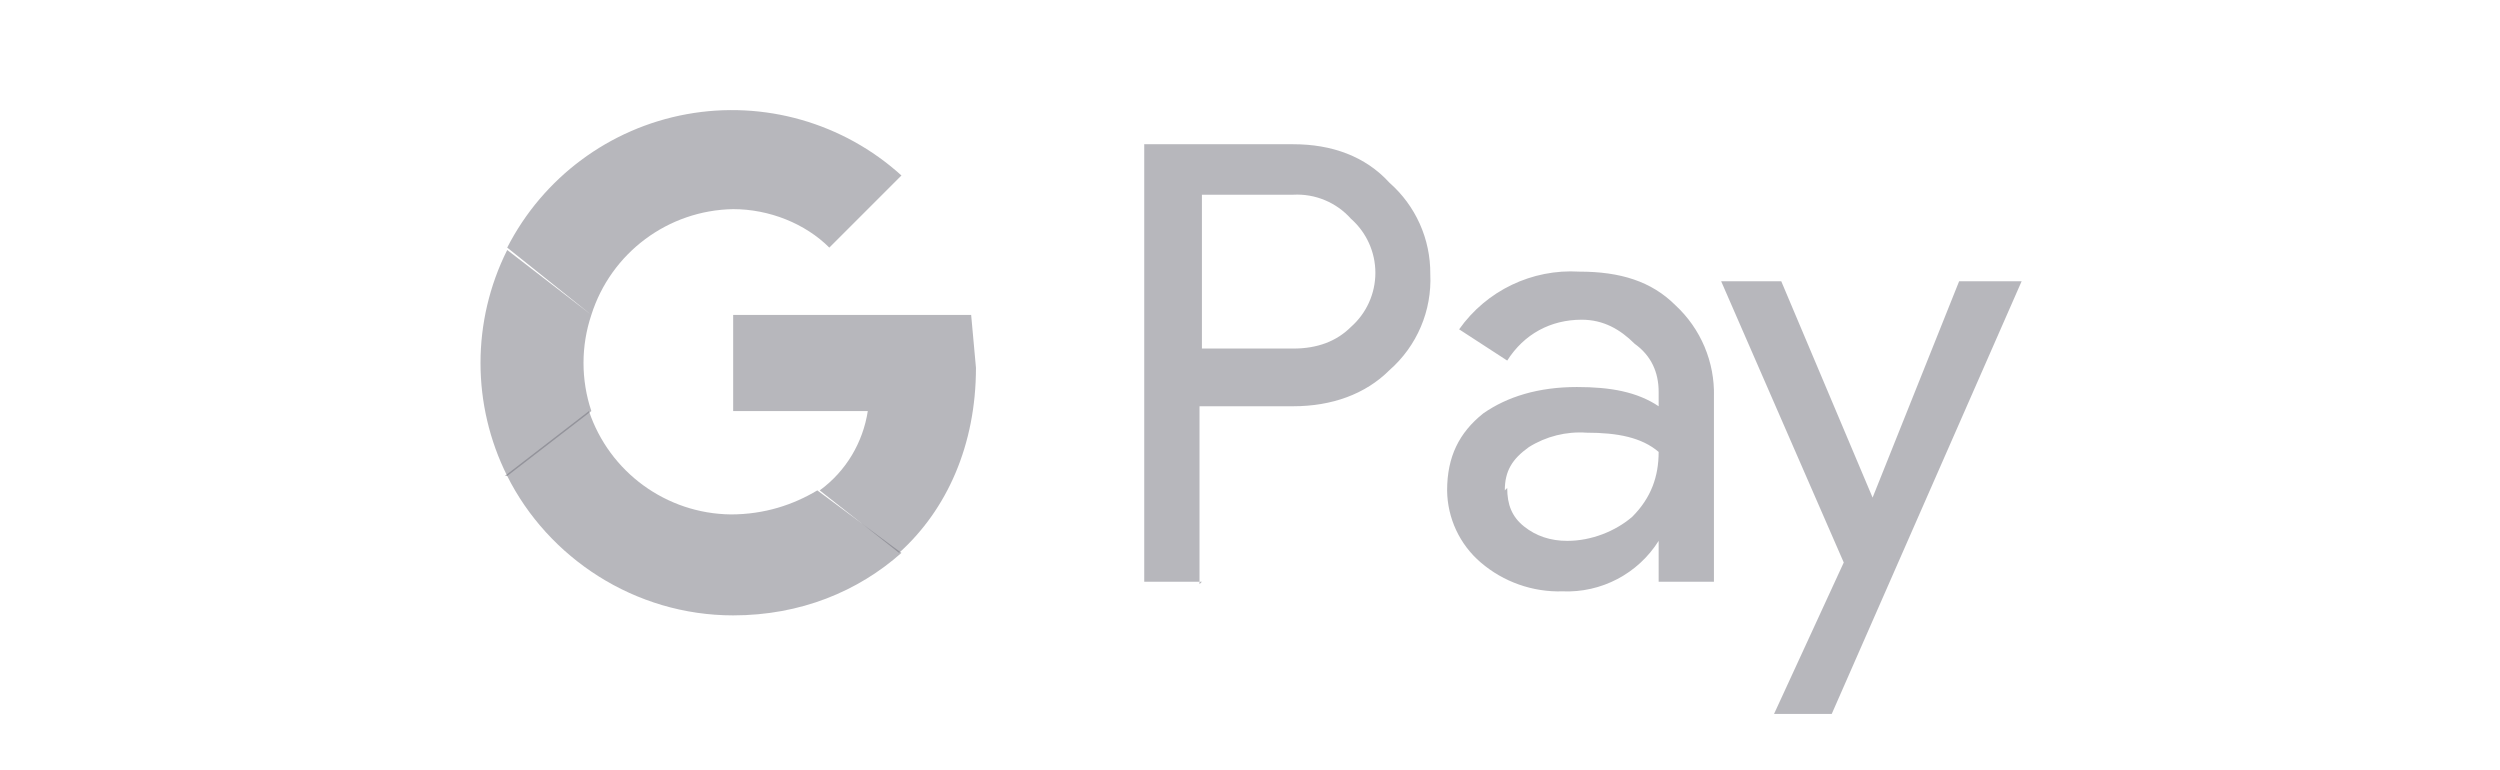
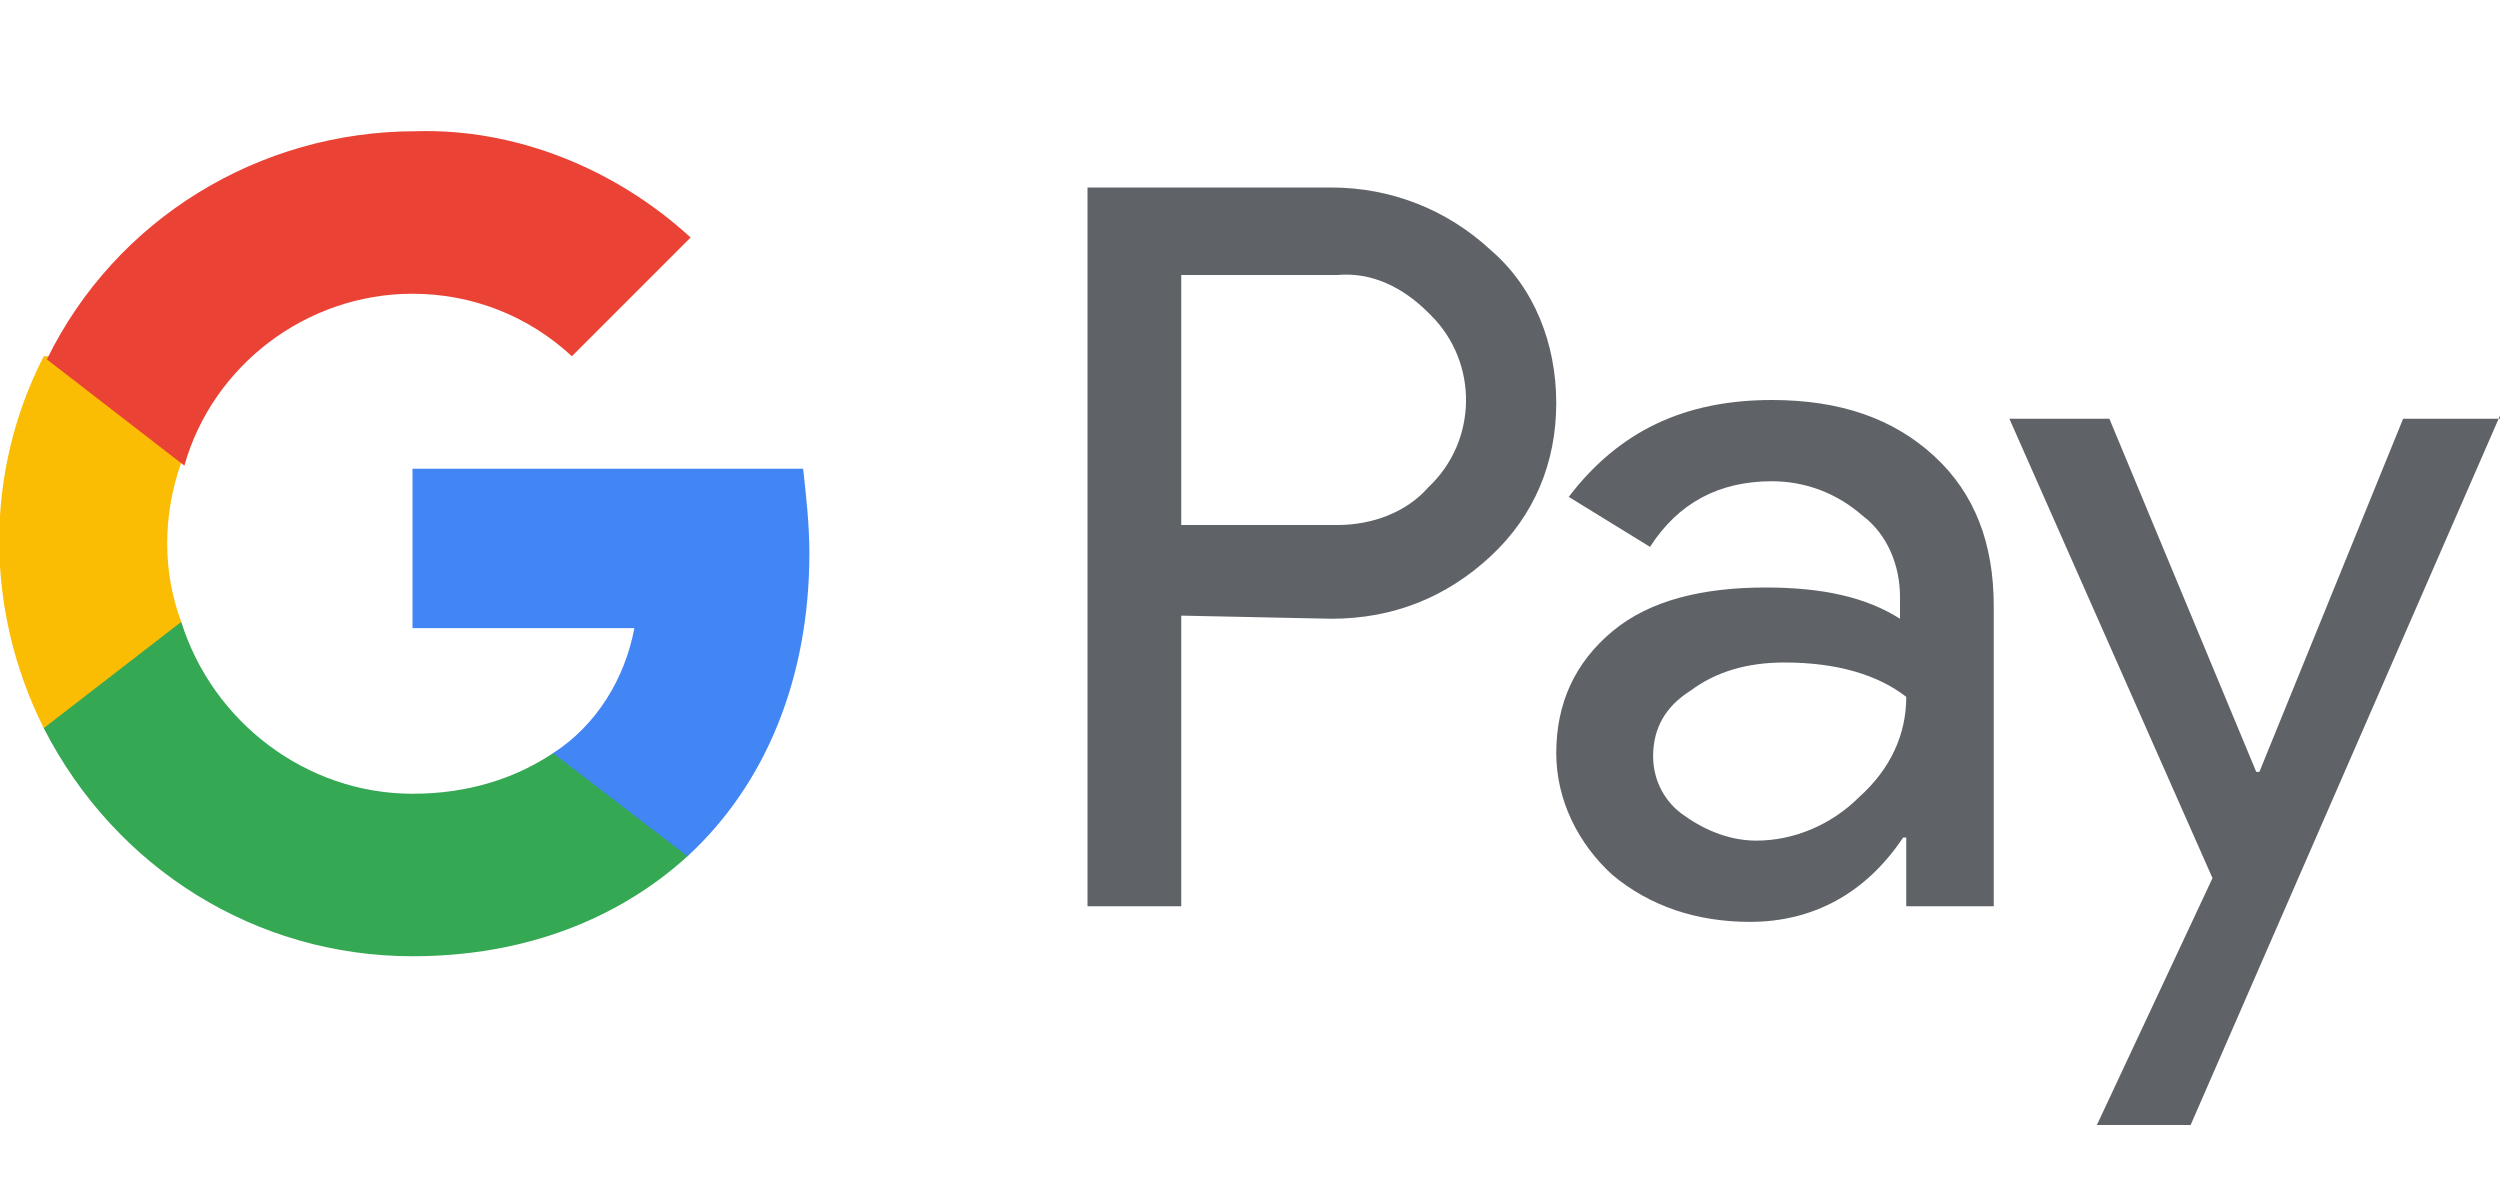
- <svg xmlns="http://www.w3.org/2000/svg" fill="none" viewBox="0 0 104 32">
-   <path fill-rule="evenodd" clip-rule="evenodd" d="M50 24.2h-2.4V6h6.2c1.6 0 3 .5 4 1.6a5 5 0 0 1 1.7 3.8 5 5 0 0 1-1.7 4c-1 1-2.4 1.5-4 1.5h-3.9v7.4Zm0-16v6.3h3.8c1 0 1.8-.3 2.4-.9a3 3 0 0 0 0-4.5 3 3 0 0 0-2.4-1H50ZM65.7 11.3c1.7 0 3 .4 4 1.4a5 5 0 0 1 1.6 3.8v7.7H69v-1.7a4.5 4.5 0 0 1-4 2.1 5 5 0 0 1-3.4-1.2 4 4 0 0 1-1.4-3c0-1.4.5-2.4 1.5-3.2 1-.7 2.3-1.1 3.9-1.1 1.4 0 2.5.2 3.4.8v-.6c0-.8-.3-1.5-1-2-.6-.6-1.3-1-2.2-1-1.3 0-2.4.6-3.1 1.7l-2-1.3a5.7 5.7 0 0 1 5-2.4Zm-3 9c0 .7.2 1.2.7 1.6.5.4 1.1.6 1.8.6 1 0 2-.4 2.7-1 .8-.8 1.1-1.7 1.1-2.7-.7-.6-1.7-.8-3-.8a4 4 0 0 0-2.4.6c-.7.5-1 1-1 1.8Z" fill="#71717A" fill-opacity=".5" />
-   <path d="m76.2 29.7 7.9-18h-2.6l-3.6 9-3.8-9h-2.5l5.1 11.7-2.9 6.3h2.4ZM40.4 13.1l.2 2.2c0 3.2-1.2 5.9-3.2 7.7l-3.3-2.6c1.1-.8 1.8-2 2-3.3h-5.6v-4h9.9Z" fill="#71717A" fill-opacity=".5" />
-   <path d="M21.1 19.8c1.7 3.4 5.3 5.8 9.4 5.8 2.8 0 5.2-1 7-2.6L34 20.4c-1 .6-2.2 1-3.6 1a6.3 6.3 0 0 1-5.9-4.3l-3.5 2.7Z" fill="#71717A" fill-opacity=".5" />
-   <path d="m21.1 10.4 3.5 2.7a6.3 6.3 0 0 0 0 4l-3.5 2.7a10.5 10.5 0 0 1 0-9.4ZM30.5 8.7c1.5 0 3 .6 4 1.6l3-3a10.5 10.5 0 0 0-16.4 3l3.5 2.8a6.3 6.3 0 0 1 5.9-4.4Z" fill="#71717A" fill-opacity=".5" />
+ <svg xmlns="http://www.w3.org/2000/svg" version="1.1" x="0px" y="0px" viewBox="0 0 80 38.1" style="enable-background:new 0 0 80 38.1;" xml:space="preserve">
+   <style type="text/css">
+ 	.st0{fill:#5F6368;}
+ 	.st1{fill:#4285F4;}
+ 	.st2{fill:#34A853;}
+ 	.st3{fill:#FBBC04;}
+ 	.st4{fill:#EA4335;}
+ </style>
+   <path class="st0" d="M37.8,19.7V29h-3V6h7.8c1.9,0,3.7,0.7,5.1,2c1.4,1.2,2.1,3,2.1,4.9c0,1.9-0.7,3.6-2.1,4.9c-1.4,1.3-3.1,2-5.1,2  L37.8,19.7L37.8,19.7z M37.8,8.8v8h5c1.1,0,2.2-0.4,2.9-1.2c1.6-1.5,1.6-4,0.1-5.5c0,0-0.1-0.1-0.1-0.1c-0.8-0.8-1.8-1.3-2.9-1.2  L37.8,8.8L37.8,8.8z" />
+   <path class="st0" d="M56.7,12.8c2.2,0,3.9,0.6,5.2,1.8s1.9,2.8,1.9,4.8V29H61v-2.2h-0.1c-1.2,1.8-2.9,2.7-4.9,2.7  c-1.7,0-3.2-0.5-4.4-1.5c-1.1-1-1.8-2.4-1.8-3.9c0-1.6,0.6-2.9,1.8-3.9c1.2-1,2.9-1.4,4.9-1.4c1.8,0,3.2,0.3,4.3,1v-0.7  c0-1-0.4-2-1.2-2.6c-0.8-0.7-1.8-1.1-2.9-1.1c-1.7,0-3,0.7-3.9,2.1l-2.6-1.6C51.8,13.8,53.9,12.8,56.7,12.8z M52.9,24.2  c0,0.8,0.4,1.5,1,1.9c0.7,0.5,1.5,0.8,2.3,0.8c1.2,0,2.4-0.5,3.3-1.4c1-0.9,1.5-2,1.5-3.2c-0.9-0.7-2.2-1.1-3.9-1.1  c-1.2,0-2.2,0.3-3,0.9C53.3,22.6,52.9,23.3,52.9,24.2z" />
+   <path class="st0" d="M80,13.3l-9.9,22.7h-3l3.7-7.9l-6.5-14.7h3.2l4.7,11.3h0.1l4.6-11.3H80z" />
+   <path class="st1" d="M25.9,17.7c0-0.9-0.1-1.8-0.2-2.7H13.2v5.1h7.1c-0.3,1.6-1.2,3.1-2.6,4v3.3H22C24.5,25.1,25.9,21.7,25.9,17.7z" />
+   <path class="st2" d="M13.2,30.6c3.6,0,6.6-1.2,8.8-3.2l-4.3-3.3c-1.2,0.8-2.7,1.3-4.5,1.3c-3.4,0-6.4-2.3-7.4-5.5H1.4v3.4  C3.7,27.8,8.2,30.6,13.2,30.6z" />
+   <path class="st3" d="M5.8,19.9c-0.6-1.6-0.6-3.4,0-5.1v-3.4H1.4c-1.9,3.7-1.9,8.1,0,11.9L5.8,19.9z" />
+   <path class="st4" d="M13.2,9.4c1.9,0,3.7,0.7,5.1,2l0,0l3.8-3.8c-2.4-2.2-5.6-3.5-8.8-3.4c-5,0-9.6,2.8-11.8,7.3l4.4,3.4  C6.8,11.7,9.8,9.4,13.2,9.4z" />
</svg>
